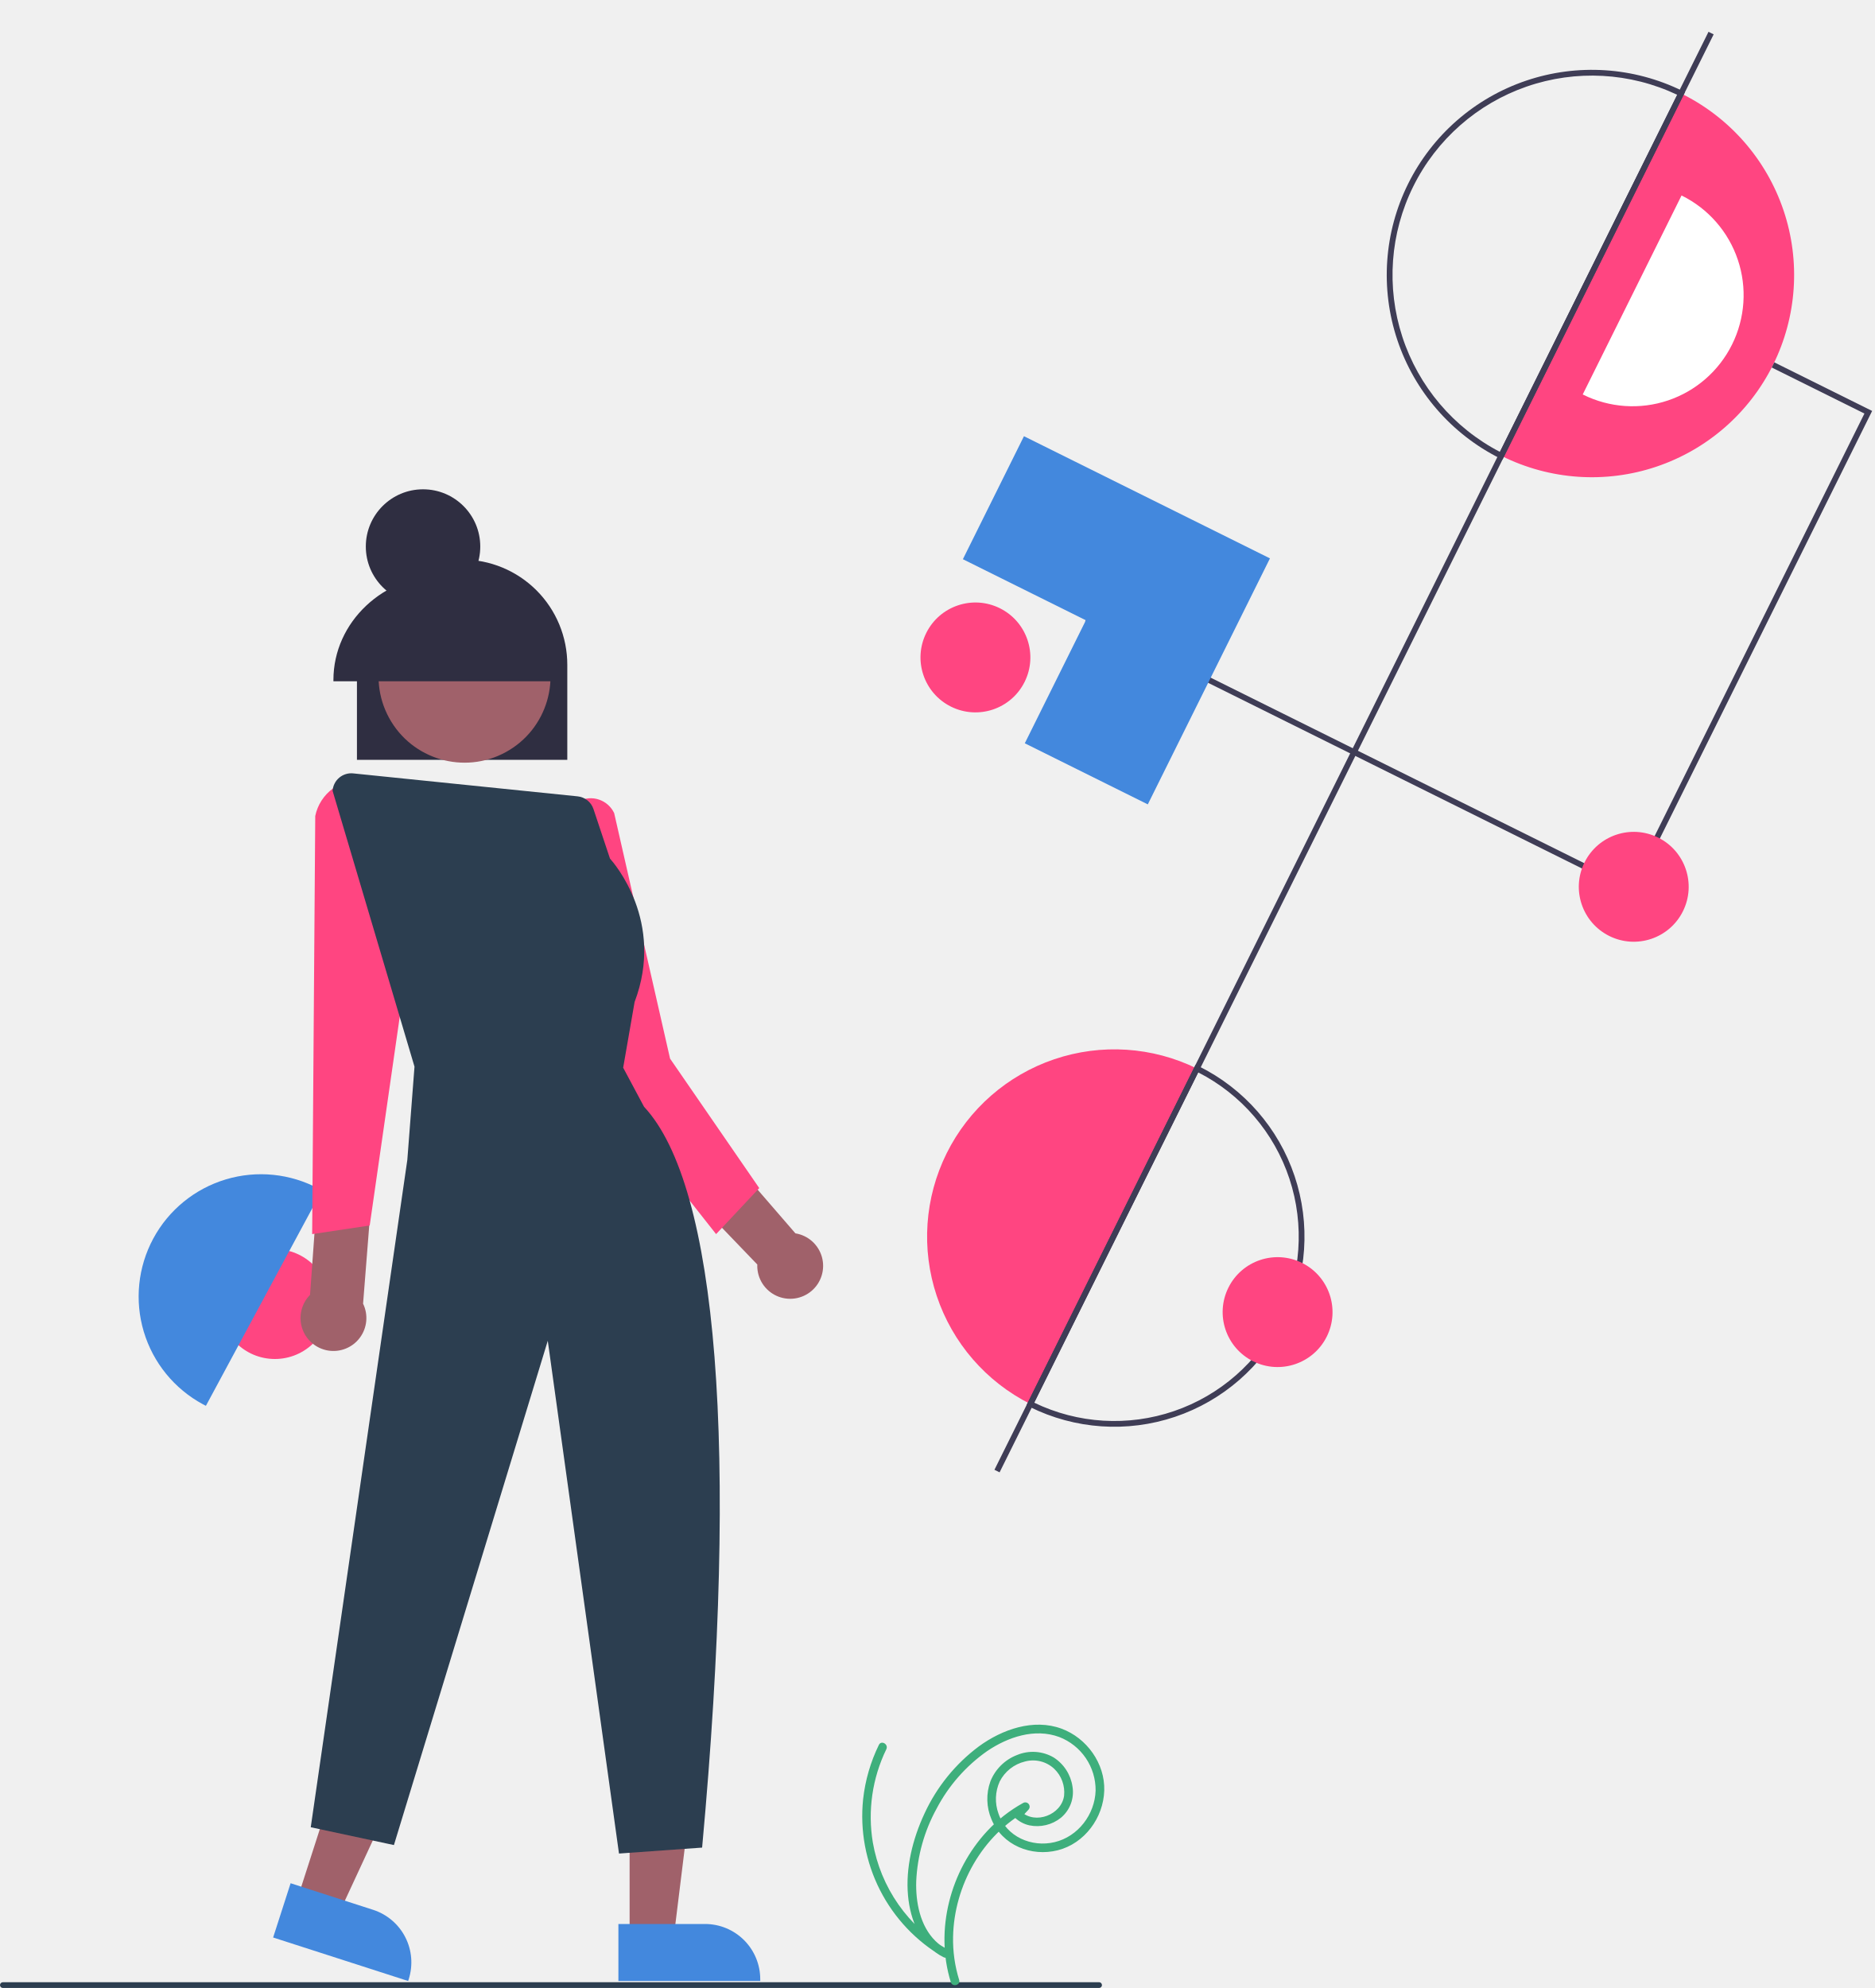
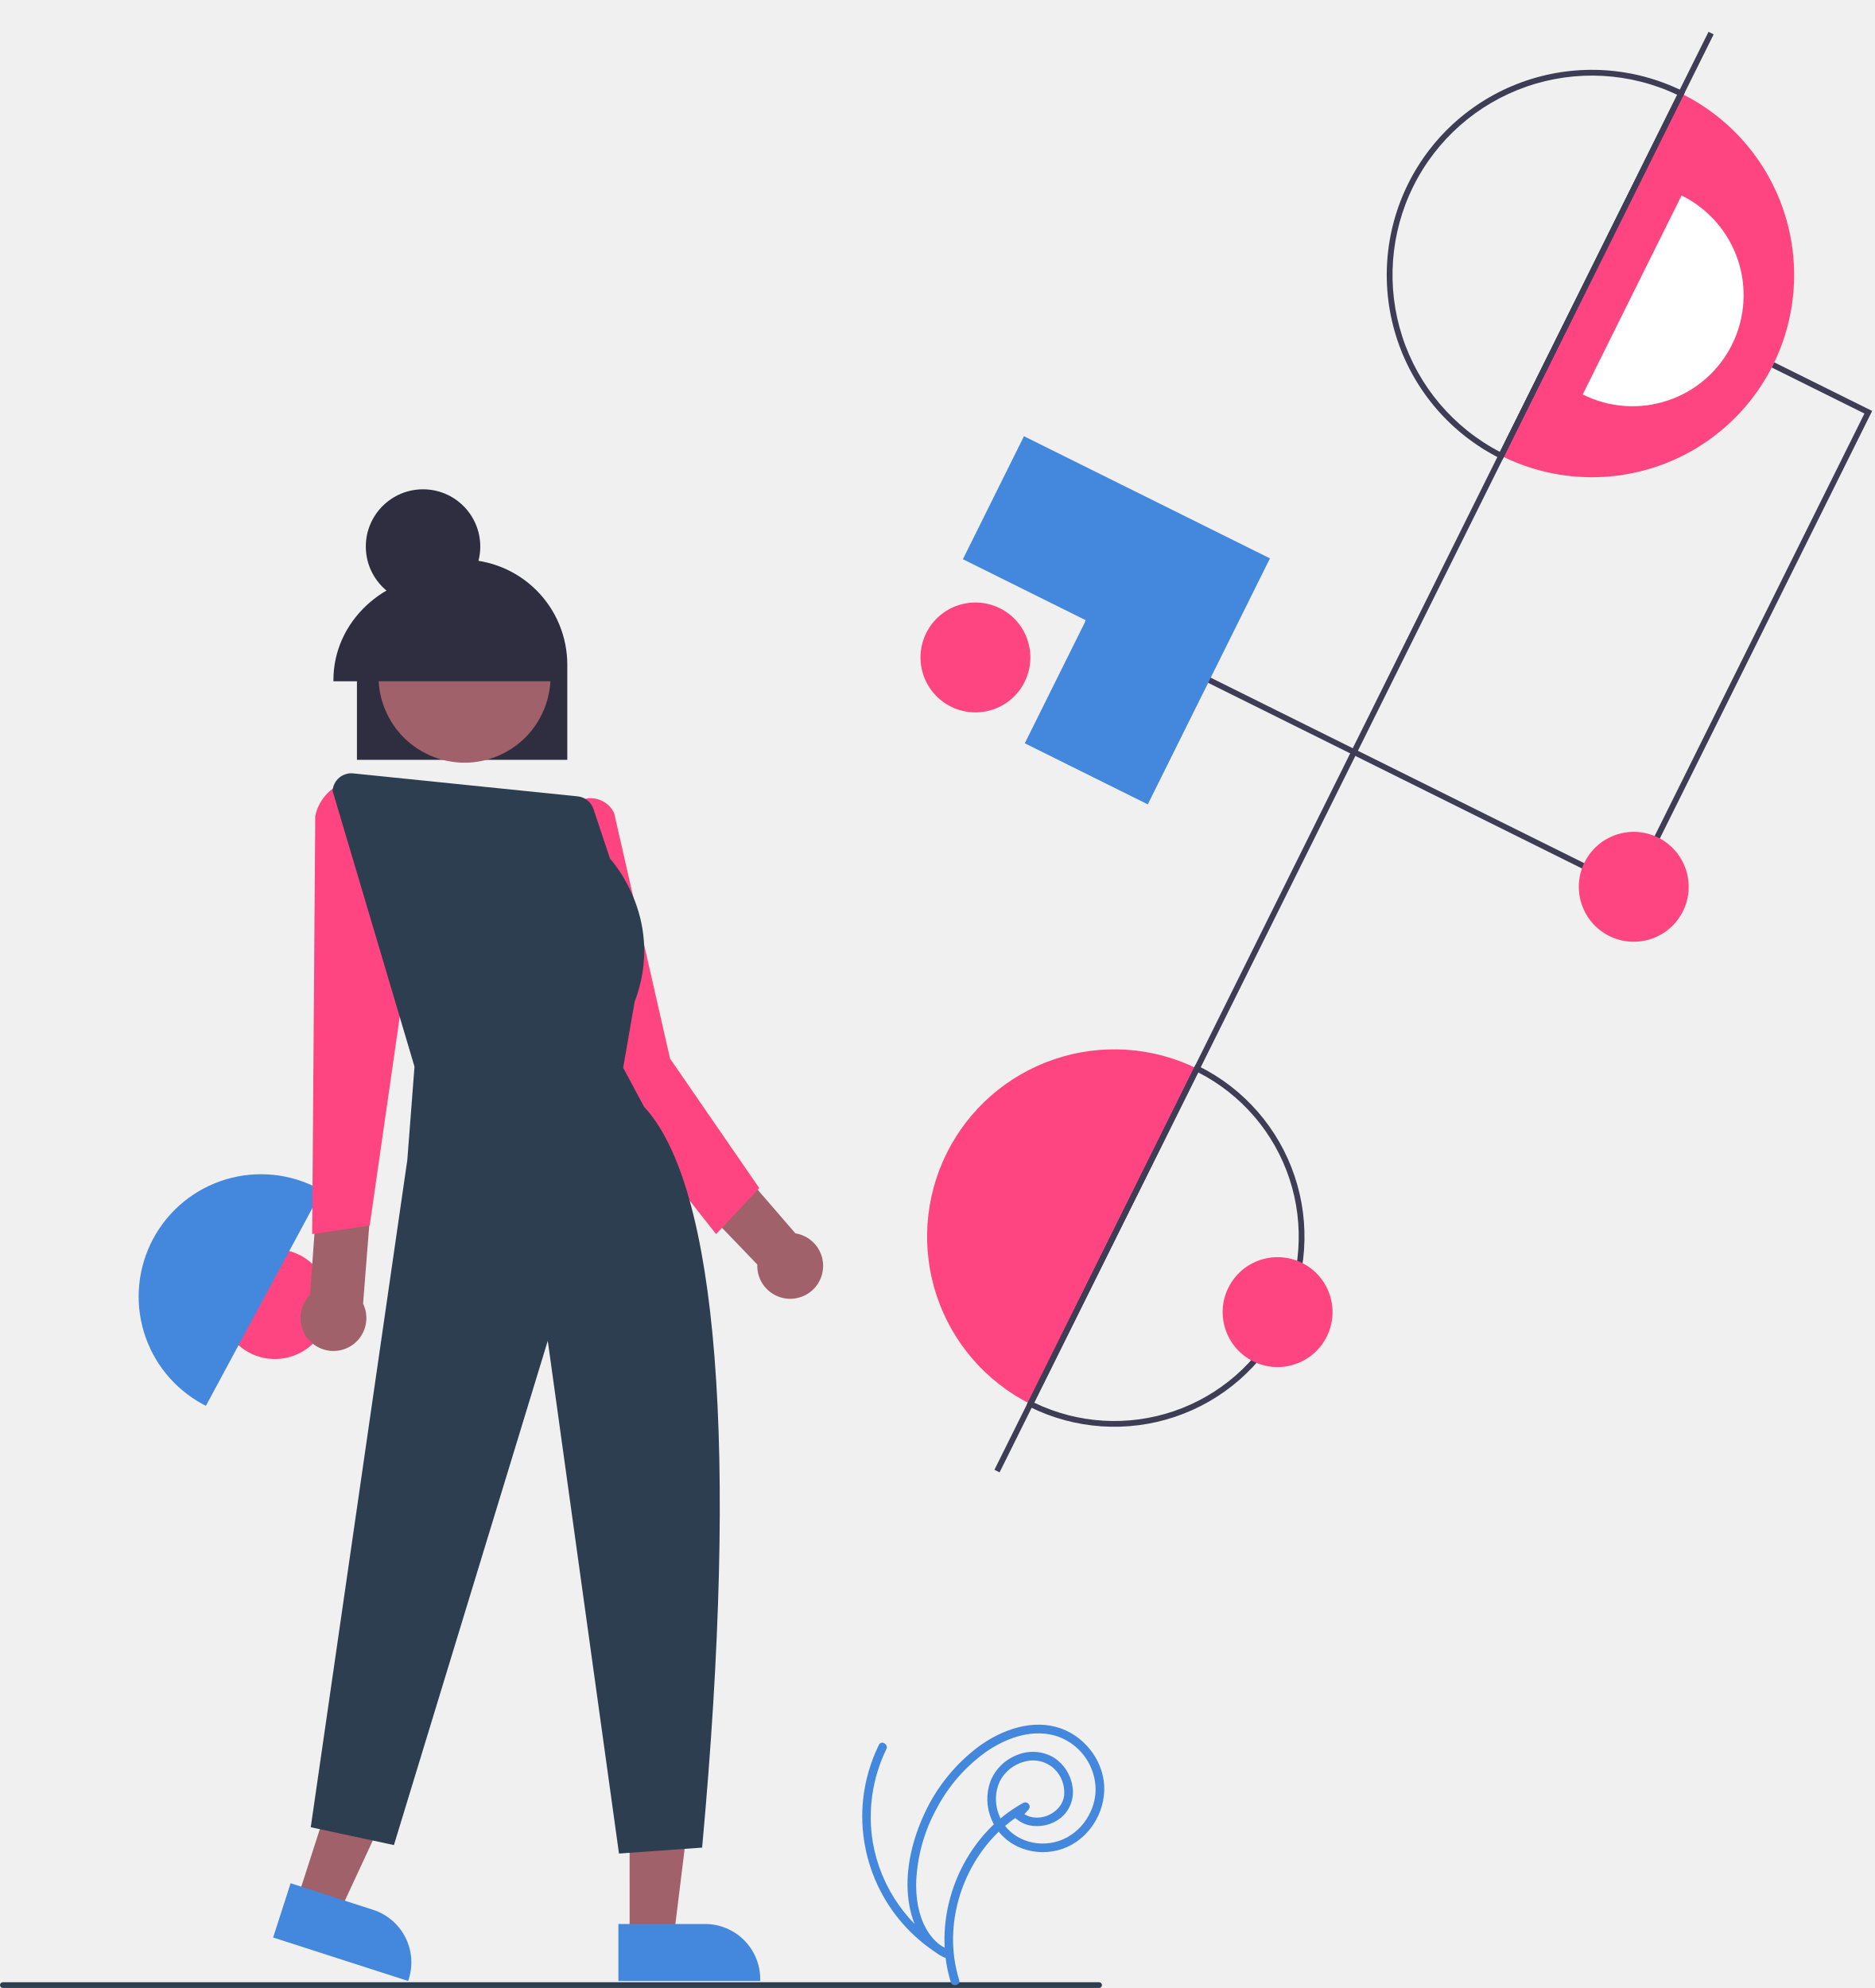
<svg xmlns="http://www.w3.org/2000/svg" width="480" height="509" viewBox="0 0 480 509" fill="none">
  <path d="M161.212 496.288L172.476 496.288L177.834 452.842L161.21 452.843L161.212 496.288Z" fill="#A0616A" />
  <path d="M158.339 507.207L194.659 507.205V506.746C194.658 502.997 193.169 499.401 190.518 496.75C187.867 494.099 184.271 492.61 180.522 492.61H180.521L158.339 492.611L158.339 507.207Z" fill="#4388DD" />
  <path d="M76.017 486.557L86.738 490.012L105.164 450.303L89.34 445.205L76.017 486.557Z" fill="#A0616A" />
  <path d="M69.934 496.069L104.503 507.207L104.644 506.77C105.794 503.201 105.479 499.322 103.769 495.986C102.059 492.65 99.093 490.129 95.525 488.979L95.524 488.979L74.41 482.176L69.934 496.069Z" fill="#4388DD" />
  <path d="M70.382 347.952C62.614 347.952 56.317 341.655 56.317 333.887C56.317 326.119 62.614 319.822 70.382 319.822C78.15 319.822 84.447 326.119 84.447 333.887C84.447 341.655 78.15 347.952 70.382 347.952Z" fill="#FF4581" />
  <path d="M51.965 359.549C52.218 359.685 52.469 359.813 52.72 359.941L82.416 304.802C82.171 304.663 81.927 304.524 81.673 304.388C74.359 300.45 65.78 299.579 57.823 301.967C49.866 304.354 43.184 309.803 39.245 317.117C35.306 324.431 34.433 333.01 36.818 340.967C39.204 348.924 44.652 355.608 51.965 359.549H51.965Z" fill="#4388DD" />
  <path d="M79.385 331.536L83.536 273.95L82.747 254.73L98.924 258.329L92.965 333.786C93.64 335.177 93.92 336.727 93.773 338.266C93.627 339.805 93.06 341.275 92.134 342.513C91.209 343.752 89.961 344.713 88.526 345.29C87.092 345.867 85.526 346.038 84.001 345.786C82.476 345.533 81.049 344.866 79.877 343.857C78.706 342.848 77.834 341.536 77.358 340.065C76.881 338.595 76.818 337.021 77.176 335.517C77.534 334.012 78.298 332.635 79.385 331.536Z" fill="#A0616A" />
  <path d="M152.594 280.776L153.622 261.482L164.005 253.046L165.439 271.591L203.661 315.781C205.251 316.036 206.736 316.741 207.938 317.813C209.14 318.885 210.01 320.278 210.445 321.829C210.88 323.38 210.862 325.023 210.392 326.564C209.923 328.105 209.022 329.479 207.796 330.524C206.57 331.569 205.07 332.24 203.474 332.459C201.878 332.678 200.253 332.436 198.791 331.76C197.329 331.085 196.09 330.004 195.223 328.647C194.355 327.29 193.895 325.713 193.896 324.102C193.896 323.988 193.908 323.878 193.913 323.766L152.594 280.776Z" fill="#A0616A" />
  <path d="M150.732 274.6L183.353 315.978L194.403 304.191L171.566 271.04L157.257 208.183C156.876 207.377 156.337 206.655 155.671 206.061C155.006 205.468 154.227 205.015 153.382 204.729C152.551 204.444 151.672 204.33 150.796 204.393C149.92 204.456 149.065 204.695 148.284 205.095L148.099 205.189L150.732 274.6Z" fill="#FF4581" />
  <path d="M94.664 313.768L105.026 241.738L105.009 241.671L94.367 199.836L93.37 199.72C90.495 199.403 87.605 200.17 85.265 201.871C82.925 203.572 81.304 206.085 80.719 208.918L79.93 315.978L94.664 313.768Z" fill="#FF4581" />
  <path d="M91.394 194.541H145.254V170.207C145.256 166.669 144.561 163.166 143.208 159.897C141.856 156.628 139.872 153.657 137.371 151.155C134.871 148.653 131.901 146.668 128.633 145.314C125.365 143.96 121.862 143.263 118.324 143.263C114.786 143.263 111.283 143.96 108.015 145.314C104.747 146.668 101.778 148.653 99.277 151.155C96.776 153.657 94.793 156.628 93.44 159.897C92.088 163.166 91.392 166.669 91.394 170.207V194.541Z" fill="#2F2E41" />
  <path d="M99.631 183.818C93.799 173.151 97.72 159.777 108.387 153.946C119.054 148.115 132.428 152.035 138.259 162.702C144.09 173.369 140.17 186.743 129.503 192.574C118.836 198.405 105.462 194.485 99.631 183.818Z" fill="#A0616A" />
  <path d="M108.318 154.585C100.226 154.585 93.666 148.025 93.666 139.933C93.666 131.841 100.226 125.28 108.318 125.28C116.41 125.28 122.971 131.841 122.971 139.933C122.971 148.025 116.41 154.585 108.318 154.585Z" fill="#2F2E41" />
  <path d="M85.372 174.425H142.658V174.1C142.658 159.251 129.809 147.17 114.015 147.17C98.222 147.17 85.372 159.251 85.372 174.1V174.425Z" fill="#2F2E41" />
  <path d="M158.491 474.574L179.774 473.053L179.803 472.742C189.13 370.921 183.837 303.671 164.904 283.364L159.561 273.37L162.487 256.551C170.298 235.975 157.178 220.925 156.186 219.831L151.957 207.144C151.665 206.27 151.127 205.498 150.408 204.922C149.688 204.346 148.818 203.989 147.902 203.894L90.428 198.016L90.391 198.383L90.428 198.016C89.792 197.951 89.149 198.014 88.538 198.202C87.927 198.389 87.359 198.697 86.868 199.107C86.378 199.518 85.974 200.022 85.682 200.591C85.39 201.16 85.214 201.781 85.166 202.419L85.161 202.486L85.18 202.552L106.131 273.103L104.294 296.978L79.568 467.839L100.863 472.402L100.962 472.079L140.256 343.282L158.491 474.574Z" fill="#2C3E50" />
  <path d="M430.441 23.93L384.377 116.69L384.566 116.784C396.866 122.893 411.09 123.865 424.107 119.486C437.125 115.108 447.869 105.737 453.978 93.437C460.086 81.136 461.058 66.912 456.68 53.895C452.301 40.878 442.931 30.133 430.63 24.024L430.441 23.93Z" fill="#FF4581" />
  <path d="M430.555 50.049L405.254 100.996L405.358 101.048C412.114 104.403 419.926 104.937 427.076 102.532C434.226 100.127 440.127 94.981 443.482 88.224C446.837 81.468 447.371 73.656 444.966 66.507C442.561 59.357 437.415 53.455 430.659 50.1L430.555 50.049Z" fill="white" />
  <path d="M277.851 159.191L417.993 228.785L479.357 105.217L454.305 92.776L453.65 94.096L477.382 105.881L417.329 226.81L278.506 157.871L277.851 159.191Z" fill="#3F3D56" />
  <path d="M243.502 180.926C236.544 177.471 233.705 169.031 237.16 162.074C240.615 155.117 249.056 152.277 256.013 155.732C262.97 159.187 265.809 167.628 262.354 174.585C258.899 181.542 250.459 184.381 243.502 180.926Z" fill="#FF4581" />
  <path d="M412.062 239.65C405.105 236.195 402.266 227.755 405.72 220.797C409.175 213.84 417.616 211.001 424.573 214.456C431.53 217.911 434.369 226.352 430.914 233.309C427.46 240.266 419.019 243.105 412.062 239.65Z" fill="#FF4581" />
  <path d="M278.036 158.817L246.544 143.178L262.183 111.686L325.168 142.964L293.89 205.949L262.397 190.309L278.036 158.817Z" fill="#4388DD" />
  <path d="M242.384 295.293C236.744 306.65 235.833 319.778 239.849 331.805C243.865 343.833 252.481 353.779 263.813 359.47L306.465 273.581C295.084 267.991 281.951 267.138 269.942 271.207C257.932 275.276 248.024 283.936 242.384 295.293Z" fill="#FF4581" />
  <path d="M384.708 117.681L431.43 23.596L430.766 23.269C418.298 17.14 403.91 16.2 390.751 20.655C377.591 25.111 366.733 34.599 360.554 47.042C354.375 59.486 353.377 73.87 357.78 87.047C362.183 100.224 371.628 111.12 384.046 117.349L384.708 117.681ZM429.45 24.27L384.048 115.696C372.182 109.525 363.211 98.945 359.065 86.229C354.919 73.513 355.929 59.678 361.878 47.7C367.826 35.721 378.239 26.555 390.875 22.174C403.512 17.792 417.363 18.545 429.45 24.27Z" fill="#3F3D56" />
  <path d="M262.825 359.802L263.674 360.223C275.239 365.966 288.611 366.88 300.849 362.763C313.088 358.647 323.189 349.837 328.932 338.273C334.675 326.708 335.589 313.336 331.472 301.098C327.356 288.859 318.546 278.758 306.982 273.015L306.133 272.593L262.825 359.802ZM306.796 274.571C317.867 280.223 326.262 290.013 330.159 301.817C334.056 313.62 333.141 326.484 327.613 337.618C322.084 348.751 312.388 357.254 300.629 361.282C288.869 365.311 275.996 364.539 264.802 359.135L306.796 274.571Z" fill="#3F3D56" />
  <path d="M437.459 8.143L438.778 8.798L255.942 376.975L254.623 376.32L437.459 8.143Z" fill="#3F3D56" />
  <path d="M320.868 348.544C313.911 345.089 311.071 336.648 314.526 329.691C317.981 322.734 326.422 319.895 333.379 323.35C340.336 326.805 343.175 335.245 339.72 342.203C336.265 349.16 327.825 351.999 320.868 348.544Z" fill="#FF4581" />
  <path d="M0.737 508.992H281.417C281.613 508.992 281.8 508.914 281.938 508.776C282.076 508.638 282.154 508.451 282.154 508.255C282.154 508.06 282.076 507.872 281.938 507.734C281.8 507.596 281.613 507.519 281.417 507.519H0.737C0.541 507.519 0.354 507.596 0.216 507.734C0.078 507.872 3.05176e-05 508.06 3.05176e-05 508.255C3.05176e-05 508.451 0.078 508.638 0.216 508.776C0.354 508.914 0.541 508.992 0.737 508.992Z" fill="#2C3E50" />
-   <path d="M243.452 507.507C239.306 494.145 243.334 478.949 252.791 468.795C255.459 465.926 258.566 463.5 261.997 461.609C262.229 461.483 262.498 461.443 262.757 461.498C263.015 461.552 263.245 461.697 263.407 461.906C263.568 462.115 263.65 462.374 263.637 462.638C263.624 462.902 263.517 463.152 263.336 463.345L261.442 465.394V463.831C265.108 467.251 271.79 464.642 272.456 459.78C272.591 458.514 272.433 457.234 271.996 456.038C271.559 454.842 270.854 453.762 269.935 452.881C268.947 451.953 267.737 451.294 266.421 450.967C265.105 450.64 263.727 450.658 262.42 451.016C261.041 451.352 259.751 451.981 258.638 452.862C257.525 453.743 256.617 454.855 255.974 456.12C254.793 458.722 254.683 461.684 255.667 464.366C257.689 470.274 264.138 473.051 270.023 471.659C276.029 470.239 280.332 464.577 280.528 458.462C280.559 455.5 279.686 452.6 278.024 450.148C276.363 447.697 273.994 445.81 271.232 444.741C264.927 442.411 258.082 444.74 252.757 448.341C247.326 452.152 242.886 457.208 239.807 463.086C236.676 468.788 234.894 475.133 234.598 481.631C234.426 486.976 235.561 493.048 239.503 496.953C240.448 497.879 241.538 498.645 242.73 499.219L241.615 501.127C234.638 497.09 228.979 491.119 225.321 483.935C221.663 476.752 220.163 468.663 221.001 460.645C221.537 455.819 222.9 451.12 225.031 446.756C225.656 445.478 227.562 446.597 226.94 447.871C223.342 455.273 222.135 463.61 223.484 471.728C224.477 477.443 226.716 482.868 230.042 487.62C233.368 492.371 237.701 496.331 242.73 499.219C243.976 499.934 242.881 501.748 241.615 501.127C235.664 498.208 233.068 491.602 232.496 485.344C231.843 478.2 233.701 470.78 236.71 464.337C239.847 457.524 244.642 451.606 250.657 447.124C256.582 442.802 264.609 439.945 271.819 442.609C278.268 444.992 282.956 451.523 282.739 458.462C282.52 465.426 277.712 471.977 270.877 473.725C264.06 475.468 256.605 472.463 253.857 465.798C252.544 462.711 252.45 459.242 253.594 456.089C254.201 454.56 255.116 453.173 256.283 452.015C257.451 450.857 258.845 449.952 260.378 449.358C261.887 448.725 263.521 448.451 265.153 448.557C266.785 448.664 268.37 449.147 269.784 449.97C271.078 450.797 272.178 451.892 273.012 453.182C273.845 454.472 274.39 455.925 274.611 457.445C274.854 458.915 274.708 460.422 274.189 461.819C273.67 463.215 272.796 464.452 271.652 465.407C270.532 466.307 269.226 466.948 267.829 467.285C266.431 467.621 264.977 467.645 263.57 467.354C262.185 467.046 260.91 466.368 259.88 465.394C259.677 465.184 259.564 464.904 259.564 464.612C259.564 464.321 259.677 464.041 259.88 463.831L261.773 461.782L263.113 463.517C251.527 469.877 244.276 482.813 244.032 495.929C243.958 499.652 244.482 503.363 245.583 506.919C246.006 508.281 243.873 508.863 243.452 507.507Z" fill="#3EAF7C" />
+   <path d="M243.452 507.507C239.306 494.145 243.334 478.949 252.791 468.795C255.459 465.926 258.566 463.5 261.997 461.609C262.229 461.483 262.498 461.443 262.757 461.498C263.015 461.552 263.245 461.697 263.407 461.906C263.568 462.115 263.65 462.374 263.637 462.638C263.624 462.902 263.517 463.152 263.336 463.345L261.442 465.394V463.831C265.108 467.251 271.79 464.642 272.456 459.78C272.591 458.514 272.433 457.234 271.996 456.038C271.559 454.842 270.854 453.762 269.935 452.881C268.947 451.953 267.737 451.294 266.421 450.967C265.105 450.64 263.727 450.658 262.42 451.016C261.041 451.352 259.751 451.981 258.638 452.862C257.525 453.743 256.617 454.855 255.974 456.12C254.793 458.722 254.683 461.684 255.667 464.366C257.689 470.274 264.138 473.051 270.023 471.659C276.029 470.239 280.332 464.577 280.528 458.462C280.559 455.5 279.686 452.6 278.024 450.148C276.363 447.697 273.994 445.81 271.232 444.741C264.927 442.411 258.082 444.74 252.757 448.341C247.326 452.152 242.886 457.208 239.807 463.086C236.676 468.788 234.894 475.133 234.598 481.631C234.426 486.976 235.561 493.048 239.503 496.953C240.448 497.879 241.538 498.645 242.73 499.219L241.615 501.127C234.638 497.09 228.979 491.119 225.321 483.935C221.663 476.752 220.163 468.663 221.001 460.645C221.537 455.819 222.9 451.12 225.031 446.756C225.656 445.478 227.562 446.597 226.94 447.871C223.342 455.273 222.135 463.61 223.484 471.728C224.477 477.443 226.716 482.868 230.042 487.62C233.368 492.371 237.701 496.331 242.73 499.219C243.976 499.934 242.881 501.748 241.615 501.127C235.664 498.208 233.068 491.602 232.496 485.344C231.843 478.2 233.701 470.78 236.71 464.337C239.847 457.524 244.642 451.606 250.657 447.124C256.582 442.802 264.609 439.945 271.819 442.609C278.268 444.992 282.956 451.523 282.739 458.462C282.52 465.426 277.712 471.977 270.877 473.725C264.06 475.468 256.605 472.463 253.857 465.798C252.544 462.711 252.45 459.242 253.594 456.089C254.201 454.56 255.116 453.173 256.283 452.015C257.451 450.857 258.845 449.952 260.378 449.358C261.887 448.725 263.521 448.451 265.153 448.557C266.785 448.664 268.37 449.147 269.784 449.97C271.078 450.797 272.178 451.892 273.012 453.182C273.845 454.472 274.39 455.925 274.611 457.445C274.854 458.915 274.708 460.422 274.189 461.819C273.67 463.215 272.796 464.452 271.652 465.407C270.532 466.307 269.226 466.948 267.829 467.285C266.431 467.621 264.977 467.645 263.57 467.354C262.185 467.046 260.91 466.368 259.88 465.394C259.677 465.184 259.564 464.904 259.564 464.612C259.564 464.321 259.677 464.041 259.88 463.831L261.773 461.782L263.113 463.517C251.527 469.877 244.276 482.813 244.032 495.929C243.958 499.652 244.482 503.363 245.583 506.919C246.006 508.281 243.873 508.863 243.452 507.507Z" fill="#4388DD" />
</svg>
